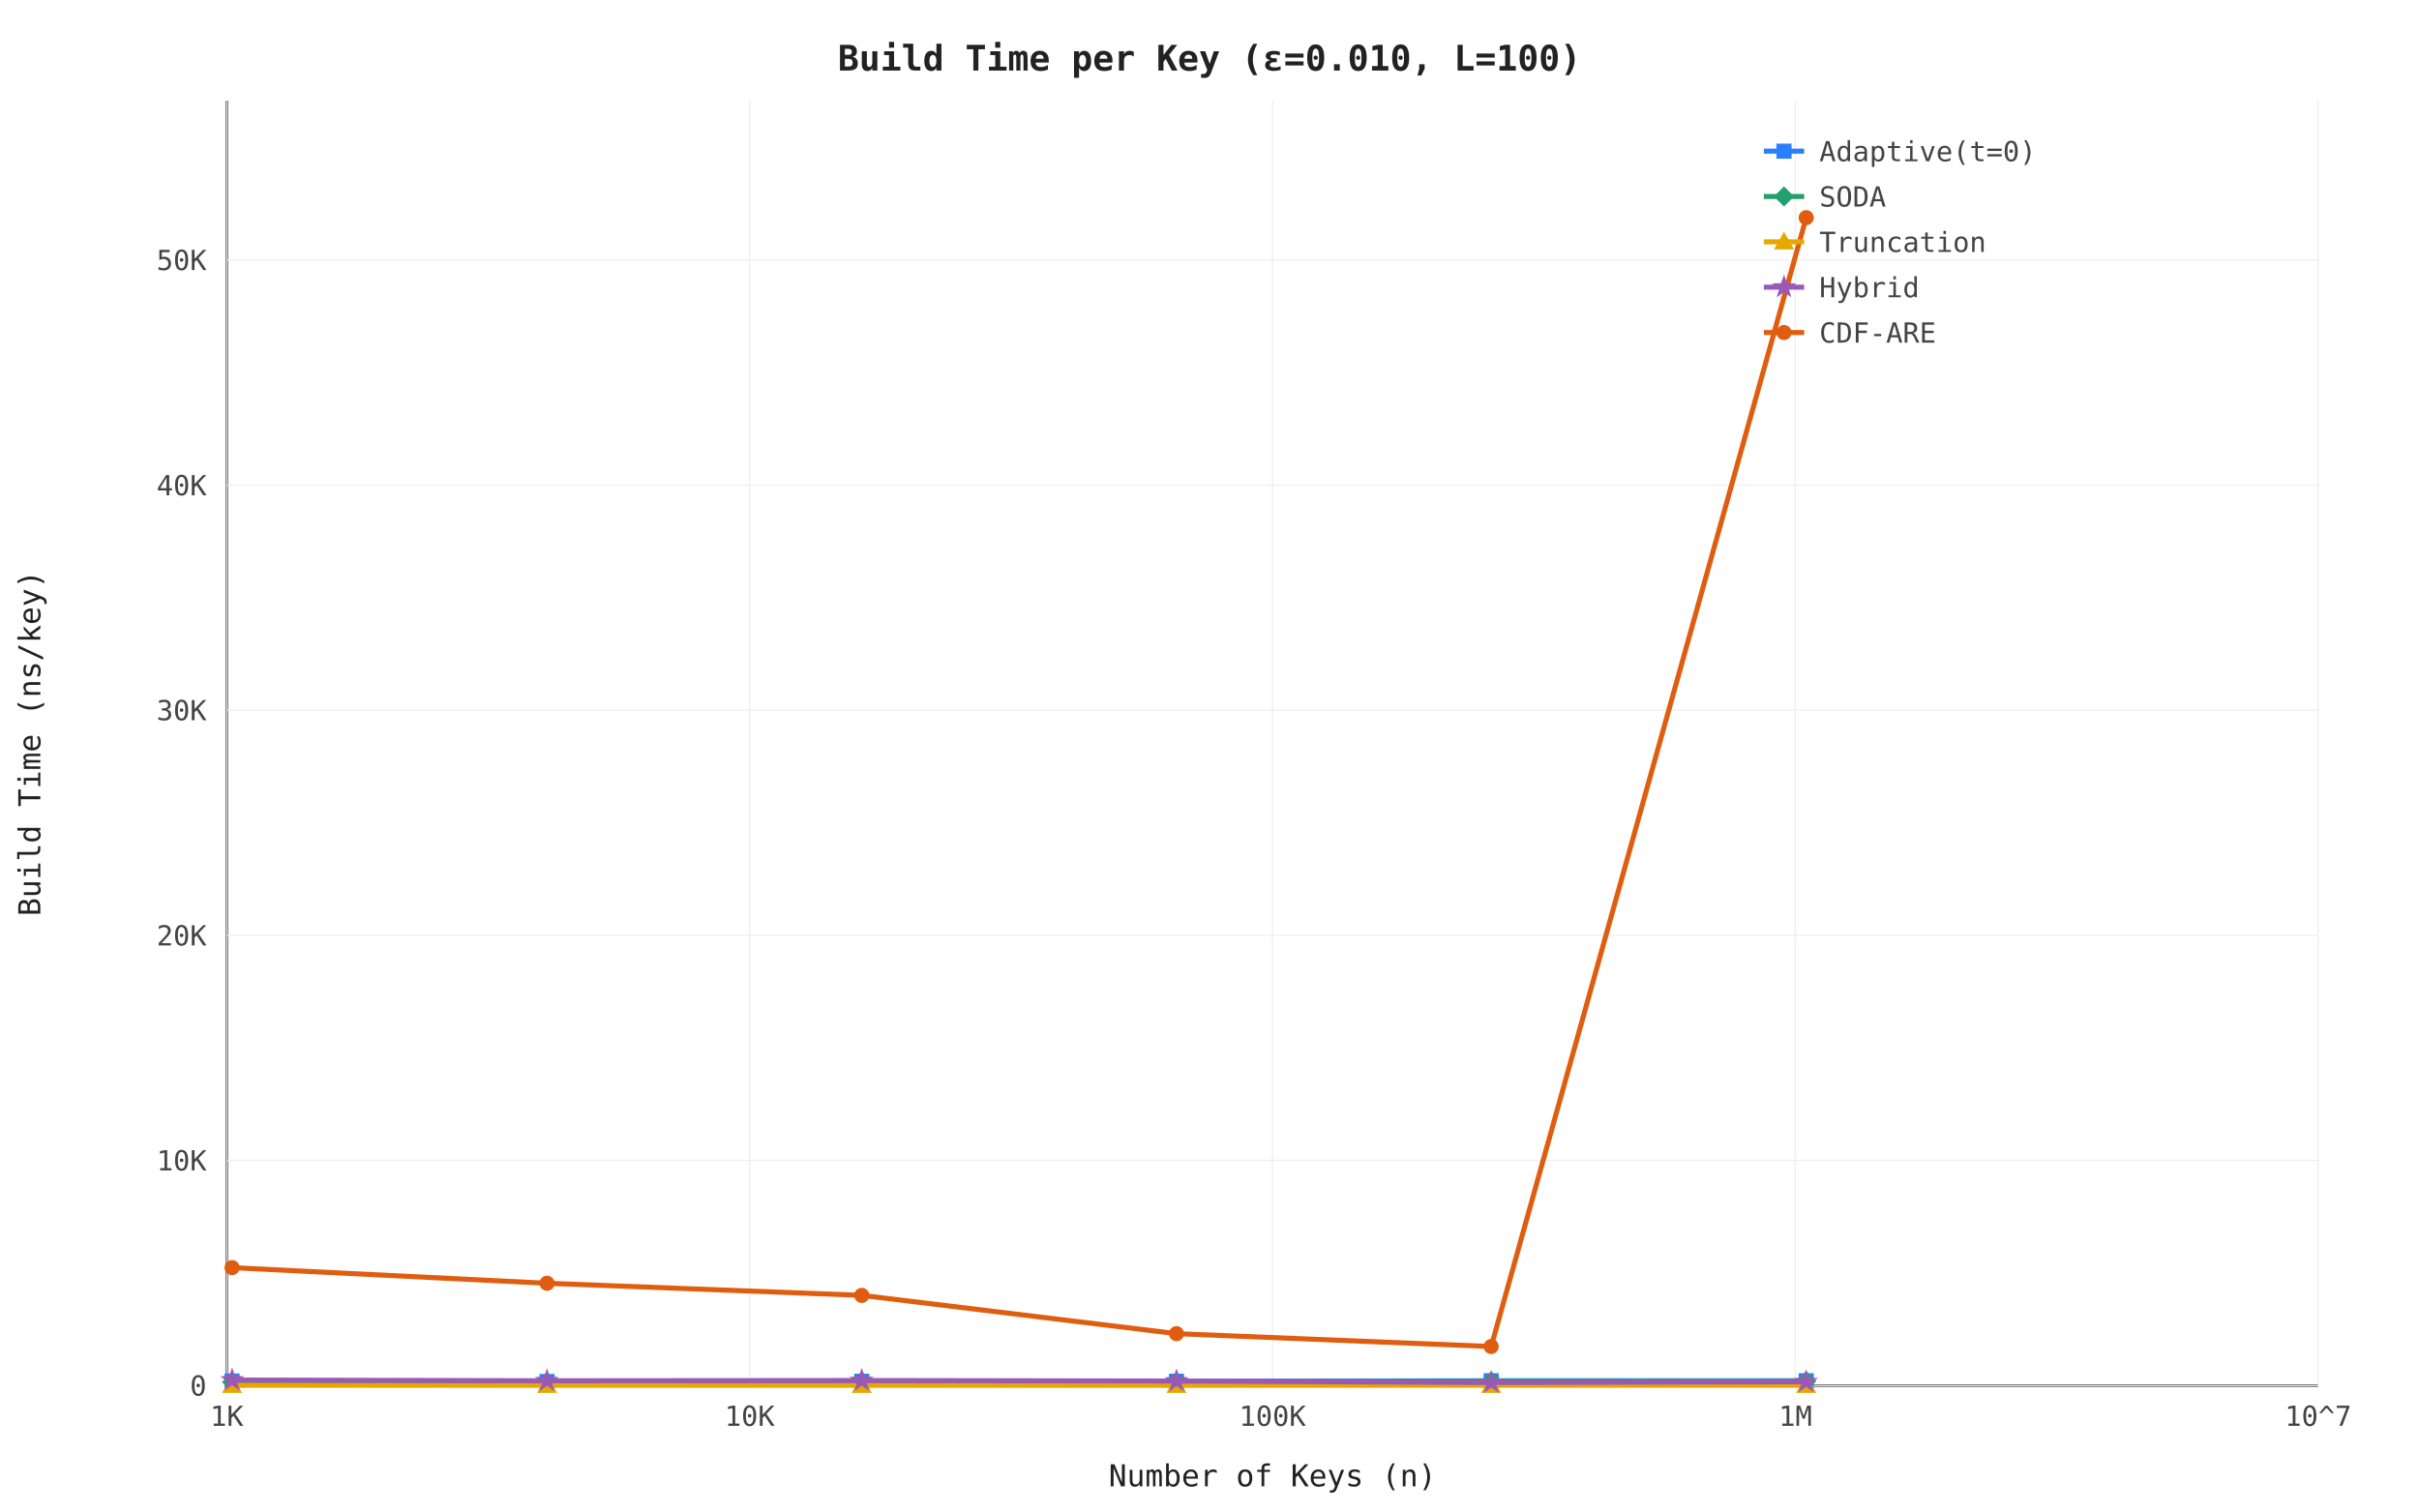
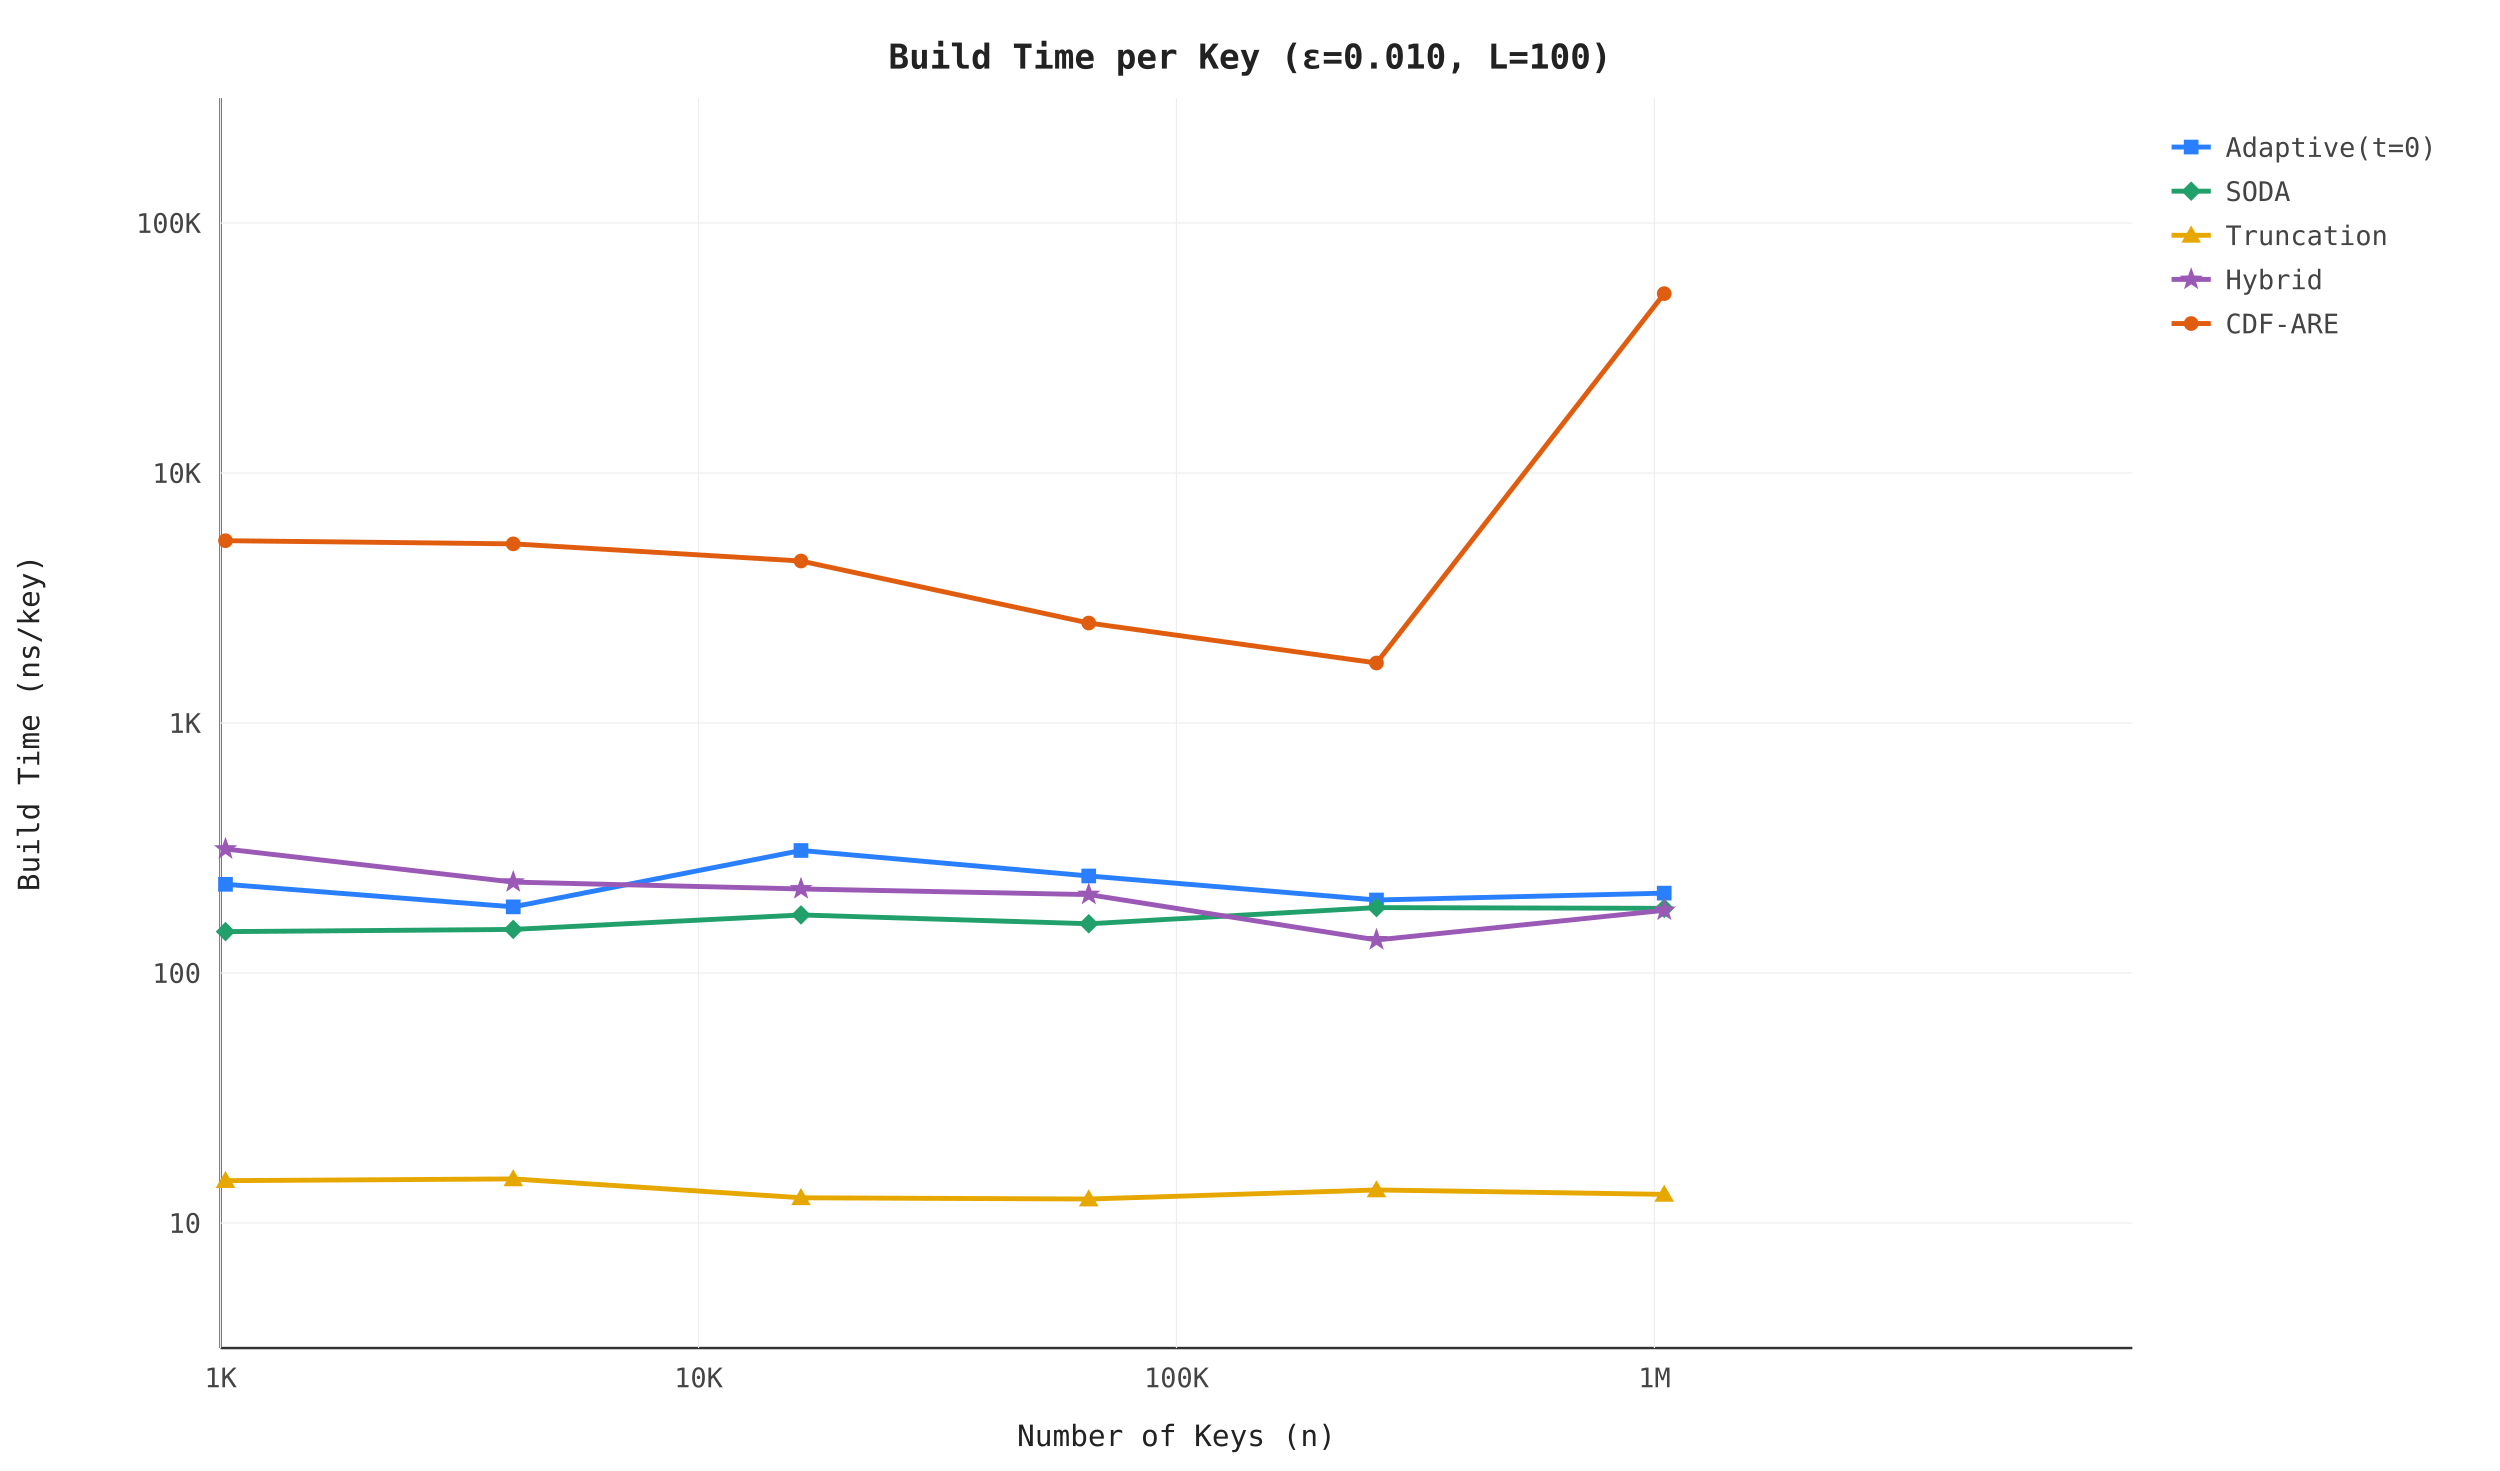
- <svg xmlns="http://www.w3.org/2000/svg" width="960" height="600" viewBox="0 0 960 600">
+ <svg xmlns="http://www.w3.org/2000/svg" width="1020" height="600" viewBox="0 0 1020 600">
  <style>text{font-family:Menlo,Monaco,monospace;font-size:12px;fill:#222} .axis{stroke:#333;stroke-width:1} .grid{stroke:#eee;stroke-width:0.5} .label{font-size:11px;fill:#444}</style>
-   <text x="480" y="28" text-anchor="middle" style="font-size:14px;font-weight:bold">Build Time per Key (ε=0.010, L=100)</text>
-   <line class="axis" x1="90.0" y1="550.0" x2="920.0" y2="550.0" />
+   <text x="510" y="28" text-anchor="middle" style="font-size:14px;font-weight:bold">Build Time per Key (ε=0.010, L=100)</text>
+   <line class="axis" x1="90.0" y1="550.0" x2="870.0" y2="550.0" />
  <line class="axis" x1="90.0" y1="40.0" x2="90.0" y2="550.0" />
-   <line class="grid" x1="90.0" y1="550.0" x2="920.0" y2="550.0" />
-   <text class="label" x="82.0" y="554.0" text-anchor="end">0</text>
-   <line class="grid" x1="90.0" y1="460.6" x2="920.0" y2="460.6" />
-   <text class="label" x="82.0" y="464.6" text-anchor="end">10K</text>
-   <line class="grid" x1="90.0" y1="371.3" x2="920.0" y2="371.3" />
-   <text class="label" x="82.0" y="375.3" text-anchor="end">20K</text>
-   <line class="grid" x1="90.0" y1="281.9" x2="920.0" y2="281.9" />
-   <text class="label" x="82.0" y="285.9" text-anchor="end">30K</text>
-   <line class="grid" x1="90.0" y1="192.6" x2="920.0" y2="192.6" />
-   <text class="label" x="82.0" y="196.6" text-anchor="end">40K</text>
-   <line class="grid" x1="90.0" y1="103.2" x2="920.0" y2="103.2" />
-   <text class="label" x="82.0" y="107.2" text-anchor="end">50K</text>
+   <line class="grid" x1="90.0" y1="499.0" x2="870.0" y2="499.0" />
+   <text class="label" x="82.0" y="503.0" text-anchor="end">10</text>
+   <line class="grid" x1="90.0" y1="397.0" x2="870.0" y2="397.0" />
+   <text class="label" x="82.0" y="401.0" text-anchor="end">100</text>
+   <line class="grid" x1="90.0" y1="295.0" x2="870.0" y2="295.0" />
+   <text class="label" x="82.0" y="299.0" text-anchor="end">1K</text>
+   <line class="grid" x1="90.0" y1="193.0" x2="870.0" y2="193.0" />
+   <text class="label" x="82.0" y="197.0" text-anchor="end">10K</text>
+   <line class="grid" x1="90.0" y1="91.0" x2="870.0" y2="91.0" />
+   <text class="label" x="82.0" y="95.0" text-anchor="end">100K</text>
  <line class="grid" x1="90.0" y1="40.0" x2="90.0" y2="550.0" />
  <text class="label" x="90.0" y="566.0" text-anchor="middle">1K</text>
-   <line class="grid" x1="297.5" y1="40.0" x2="297.5" y2="550.0" />
-   <text class="label" x="297.5" y="566.0" text-anchor="middle">10K</text>
-   <line class="grid" x1="505.0" y1="40.0" x2="505.0" y2="550.0" />
-   <text class="label" x="505.0" y="566.0" text-anchor="middle">100K</text>
-   <line class="grid" x1="712.5" y1="40.0" x2="712.5" y2="550.0" />
-   <text class="label" x="712.5" y="566.0" text-anchor="middle">1M</text>
-   <line class="grid" x1="920.0" y1="40.0" x2="920.0" y2="550.0" />
-   <text class="label" x="920.0" y="566.0" text-anchor="middle">10^7</text>
-   <polyline fill="none" stroke="#2a7fff" stroke-width="2" points="92.1,548.2 217.1,548.4 342.0,548.3 466.9,548.3 591.8,548.1 716.8,548.1" />
-   <rect x="89.1" y="545.2" width="6" height="6" fill="#2a7fff" />
-   <rect x="214.1" y="545.4" width="6" height="6" fill="#2a7fff" />
-   <rect x="339.0" y="545.3" width="6" height="6" fill="#2a7fff" />
-   <rect x="463.9" y="545.3" width="6" height="6" fill="#2a7fff" />
-   <rect x="588.8" y="545.1" width="6" height="6" fill="#2a7fff" />
-   <rect x="713.8" y="545.1" width="6" height="6" fill="#2a7fff" />
-   <polyline fill="none" stroke="#22a06b" stroke-width="2" points="92.1,548.6 217.1,548.6 342.0,548.5 466.9,548.6 591.8,548.3 716.8,548.3" />
-   <polygon points="92.1,544.6 96.1,548.6 92.1,552.6 88.1,548.6" fill="#22a06b" />
-   <polygon points="217.1,544.6 221.1,548.6 217.1,552.6 213.1,548.6" fill="#22a06b" />
-   <polygon points="342.0,544.5 346.0,548.5 342.0,552.5 338.0,548.5" fill="#22a06b" />
-   <polygon points="466.9,544.6 470.9,548.6 466.9,552.6 462.9,548.6" fill="#22a06b" />
-   <polygon points="591.8,544.3 595.8,548.3 591.8,552.3 587.8,548.3" fill="#22a06b" />
-   <polygon points="716.8,544.3 720.8,548.3 716.8,552.3 712.8,548.3" fill="#22a06b" />
-   <polyline fill="none" stroke="#e6a800" stroke-width="2" points="92.1,549.9 217.1,549.9 342.0,549.9 466.9,549.9 591.8,549.9 716.8,549.9" />
-   <polygon points="92.1,545.9 96.1,552.9 88.1,552.9" fill="#e6a800" />
-   <polygon points="217.1,545.9 221.1,552.9 213.1,552.9" fill="#e6a800" />
-   <polygon points="342.0,545.9 346.0,552.9 338.0,552.9" fill="#e6a800" />
-   <polygon points="466.9,545.9 470.9,552.9 462.9,552.9" fill="#e6a800" />
-   <polygon points="591.8,545.9 595.8,552.9 587.8,552.9" fill="#e6a800" />
-   <polygon points="716.8,545.9 720.8,552.9 712.8,552.9" fill="#e6a800" />
-   <polyline fill="none" stroke="#9b59b6" stroke-width="2" points="92.1,547.8 217.1,548.1 342.0,548.0 466.9,548.2 591.8,548.8 716.8,548.5" />
-   <polygon points="92.1,542.8 91.0,546.2 87.4,546.3 90.2,548.4 89.2,551.9 92.1,549.8 95.1,551.9 94.0,548.4 96.9,546.3 93.3,546.2" fill="#9b59b6" />
-   <polygon points="217.1,543.1 215.9,546.5 212.3,546.6 215.2,548.7 214.1,552.2 217.1,550.1 220.0,552.2 219.0,548.7 221.8,546.6 218.2,546.5" fill="#9b59b6" />
-   <polygon points="342.0,543.0 340.8,546.4 337.2,546.5 340.1,548.6 339.1,552.1 342.0,550.0 344.9,552.1 343.9,548.6 346.7,546.5 343.2,546.4" fill="#9b59b6" />
-   <polygon points="466.9,543.2 465.7,546.6 462.2,546.7 465.0,548.8 464.0,552.3 466.9,550.2 469.9,552.3 468.8,548.8 471.7,546.7 468.1,546.6" fill="#9b59b6" />
-   <polygon points="591.8,543.8 590.7,547.2 587.1,547.3 589.9,549.4 588.9,552.9 591.8,550.8 594.8,552.9 593.7,549.4 596.6,547.3 593.0,547.2" fill="#9b59b6" />
-   <polygon points="716.8,543.5 715.6,546.9 712.0,547.0 714.9,549.1 713.8,552.6 716.8,550.5 719.7,552.6 718.7,549.1 721.5,547.0 718.0,546.9" fill="#9b59b6" />
-   <polyline fill="none" stroke="#e05d10" stroke-width="2" points="92.1,503.2 217.1,509.4 342.0,514.2 466.9,529.4 591.8,534.5 716.8,86.4" />
-   <circle cx="92.1" cy="503.2" r="3" fill="#e05d10" />
-   <circle cx="217.1" cy="509.4" r="3" fill="#e05d10" />
-   <circle cx="342.0" cy="514.2" r="3" fill="#e05d10" />
-   <circle cx="466.9" cy="529.4" r="3" fill="#e05d10" />
-   <circle cx="591.8" cy="534.5" r="3" fill="#e05d10" />
-   <circle cx="716.8" cy="86.4" r="3" fill="#e05d10" />
-   <line x1="700" y1="60" x2="716" y2="60" stroke="#2a7fff" stroke-width="2" />
-   <rect x="705.0" y="57.0" width="6" height="6" fill="#2a7fff" />
-   <text class="label" x="722" y="64">Adaptive(t=0)</text>
-   <line x1="700" y1="78" x2="716" y2="78" stroke="#22a06b" stroke-width="2" />
-   <polygon points="708.0,74.0 712.0,78.0 708.0,82.0 704.0,78.0" fill="#22a06b" />
-   <text class="label" x="722" y="82">SODA</text>
-   <line x1="700" y1="96" x2="716" y2="96" stroke="#e6a800" stroke-width="2" />
-   <polygon points="708.0,92.0 712.0,99.0 704.0,99.0" fill="#e6a800" />
-   <text class="label" x="722" y="100">Truncation</text>
-   <line x1="700" y1="114" x2="716" y2="114" stroke="#9b59b6" stroke-width="2" />
-   <polygon points="708.0,109.0 706.8,112.4 703.2,112.5 706.1,114.6 705.1,118.0 708.0,116.0 710.9,118.0 709.9,114.6 712.8,112.5 709.2,112.4" fill="#9b59b6" />
-   <text class="label" x="722" y="118">Hybrid</text>
-   <line x1="700" y1="132" x2="716" y2="132" stroke="#e05d10" stroke-width="2" />
-   <circle cx="708.0" cy="132.0" r="3" fill="#e05d10" />
-   <text class="label" x="722" y="136">CDF-ARE</text>
-   <text x="505" y="590" text-anchor="middle">Number of Keys (n)</text>
+   <line class="grid" x1="285.0" y1="40.0" x2="285.0" y2="550.0" />
+   <text class="label" x="285.0" y="566.0" text-anchor="middle">10K</text>
+   <line class="grid" x1="480.0" y1="40.0" x2="480.0" y2="550.0" />
+   <text class="label" x="480.0" y="566.0" text-anchor="middle">100K</text>
+   <line class="grid" x1="675.0" y1="40.0" x2="675.0" y2="550.0" />
+   <text class="label" x="675.0" y="566.0" text-anchor="middle">1M</text>
+   <polyline fill="none" stroke="#2a7fff" stroke-width="2" points="92.0,360.8 209.4,370.0 326.8,347.0 444.2,357.4 561.6,367.2 679.0,364.4" />
+   <rect x="89.0" y="357.8" width="6" height="6" fill="#2a7fff" />
+   <rect x="206.4" y="367.0" width="6" height="6" fill="#2a7fff" />
+   <rect x="323.8" y="344.0" width="6" height="6" fill="#2a7fff" />
+   <rect x="441.2" y="354.4" width="6" height="6" fill="#2a7fff" />
+   <rect x="558.6" y="364.2" width="6" height="6" fill="#2a7fff" />
+   <rect x="676.0" y="361.4" width="6" height="6" fill="#2a7fff" />
+   <polyline fill="none" stroke="#22a06b" stroke-width="2" points="92.0,380.1 209.4,379.2 326.8,373.3 444.2,376.9 561.6,370.3 679.0,370.6" />
+   <polygon points="92.0,376.1 96.0,380.1 92.0,384.1 88.0,380.1" fill="#22a06b" />
+   <polygon points="209.4,375.2 213.4,379.2 209.4,383.2 205.4,379.2" fill="#22a06b" />
+   <polygon points="326.8,369.3 330.8,373.3 326.8,377.3 322.8,373.3" fill="#22a06b" />
+   <polygon points="444.2,372.9 448.2,376.9 444.2,380.9 440.2,376.9" fill="#22a06b" />
+   <polygon points="561.6,366.3 565.6,370.3 561.6,374.3 557.6,370.3" fill="#22a06b" />
+   <polygon points="679.0,366.6 683.0,370.6 679.0,374.6 675.0,370.6" fill="#22a06b" />
+   <polyline fill="none" stroke="#e6a800" stroke-width="2" points="92.0,481.7 209.4,481.0 326.8,488.7 444.2,489.2 561.6,485.5 679.0,487.3" />
+   <polygon points="92.0,477.7 96.0,484.7 88.0,484.7" fill="#e6a800" />
+   <polygon points="209.4,477.0 213.4,484.0 205.4,484.0" fill="#e6a800" />
+   <polygon points="326.8,484.7 330.8,491.7 322.8,491.7" fill="#e6a800" />
+   <polygon points="444.2,485.2 448.2,492.2 440.2,492.2" fill="#e6a800" />
+   <polygon points="561.6,481.5 565.6,488.5 557.6,488.5" fill="#e6a800" />
+   <polygon points="679.0,483.3 683.0,490.3 675.0,490.3" fill="#e6a800" />
+   <polyline fill="none" stroke="#9b59b6" stroke-width="2" points="92.0,346.4 209.4,359.9 326.8,362.7 444.2,365.0 561.6,383.5 679.0,371.4" />
+   <polygon points="92.0,341.4 90.8,344.8 87.3,344.9 90.1,347.1 89.1,350.5 92.0,348.4 94.9,350.5 93.9,347.1 96.8,344.9 93.2,344.8" fill="#9b59b6" />
+   <polygon points="209.4,354.9 208.2,358.3 204.7,358.4 207.5,360.5 206.5,363.9 209.4,361.9 212.3,363.9 211.3,360.5 214.2,358.4 210.6,358.3" fill="#9b59b6" />
+   <polygon points="326.8,357.7 325.6,361.1 322.1,361.1 324.9,363.3 323.9,366.7 326.8,364.7 329.8,366.7 328.7,363.3 331.6,361.1 328.0,361.1" fill="#9b59b6" />
+   <polygon points="444.2,360.0 443.0,363.4 439.5,363.4 442.3,365.6 441.3,369.0 444.2,367.0 447.2,369.0 446.1,365.6 449.0,363.4 445.4,363.4" fill="#9b59b6" />
+   <polygon points="561.6,378.5 560.4,381.9 556.9,381.9 559.7,384.1 558.7,387.5 561.6,385.5 564.6,387.5 563.5,384.1 566.4,381.9 562.8,381.9" fill="#9b59b6" />
+   <polygon points="679.0,366.4 677.8,369.8 674.3,369.9 677.1,372.0 676.1,375.4 679.0,373.4 682.0,375.4 680.9,372.0 683.8,369.9 680.2,369.8" fill="#9b59b6" />
+   <polyline fill="none" stroke="#e05d10" stroke-width="2" points="92.0,220.6 209.4,221.9 326.8,228.9 444.2,254.2 561.6,270.5 679.0,119.8" />
+   <circle cx="92.0" cy="220.6" r="3" fill="#e05d10" />
+   <circle cx="209.4" cy="221.9" r="3" fill="#e05d10" />
+   <circle cx="326.8" cy="228.9" r="3" fill="#e05d10" />
+   <circle cx="444.2" cy="254.2" r="3" fill="#e05d10" />
+   <circle cx="561.6" cy="270.5" r="3" fill="#e05d10" />
+   <circle cx="679.0" cy="119.8" r="3" fill="#e05d10" />
+   <line x1="886" y1="60" x2="902" y2="60" stroke="#2a7fff" stroke-width="2" />
+   <rect x="891.0" y="57.0" width="6" height="6" fill="#2a7fff" />
+   <text class="label" x="908" y="64">Adaptive(t=0)</text>
+   <line x1="886" y1="78" x2="902" y2="78" stroke="#22a06b" stroke-width="2" />
+   <polygon points="894.0,74.0 898.0,78.0 894.0,82.0 890.0,78.0" fill="#22a06b" />
+   <text class="label" x="908" y="82">SODA</text>
+   <line x1="886" y1="96" x2="902" y2="96" stroke="#e6a800" stroke-width="2" />
+   <polygon points="894.0,92.0 898.0,99.0 890.0,99.0" fill="#e6a800" />
+   <text class="label" x="908" y="100">Truncation</text>
+   <line x1="886" y1="114" x2="902" y2="114" stroke="#9b59b6" stroke-width="2" />
+   <polygon points="894.0,109.0 892.8,112.4 889.2,112.5 892.1,114.6 891.1,118.0 894.0,116.0 896.9,118.0 895.9,114.6 898.8,112.5 895.2,112.4" fill="#9b59b6" />
+   <text class="label" x="908" y="118">Hybrid</text>
+   <line x1="886" y1="132" x2="902" y2="132" stroke="#e05d10" stroke-width="2" />
+   <circle cx="894.0" cy="132.0" r="3" fill="#e05d10" />
+   <text class="label" x="908" y="136">CDF-ARE</text>
+   <text x="480" y="590" text-anchor="middle">Number of Keys (n)</text>
  <text transform="translate(16,295) rotate(-90)" text-anchor="middle">Build Time (ns/key)</text>
</svg>
